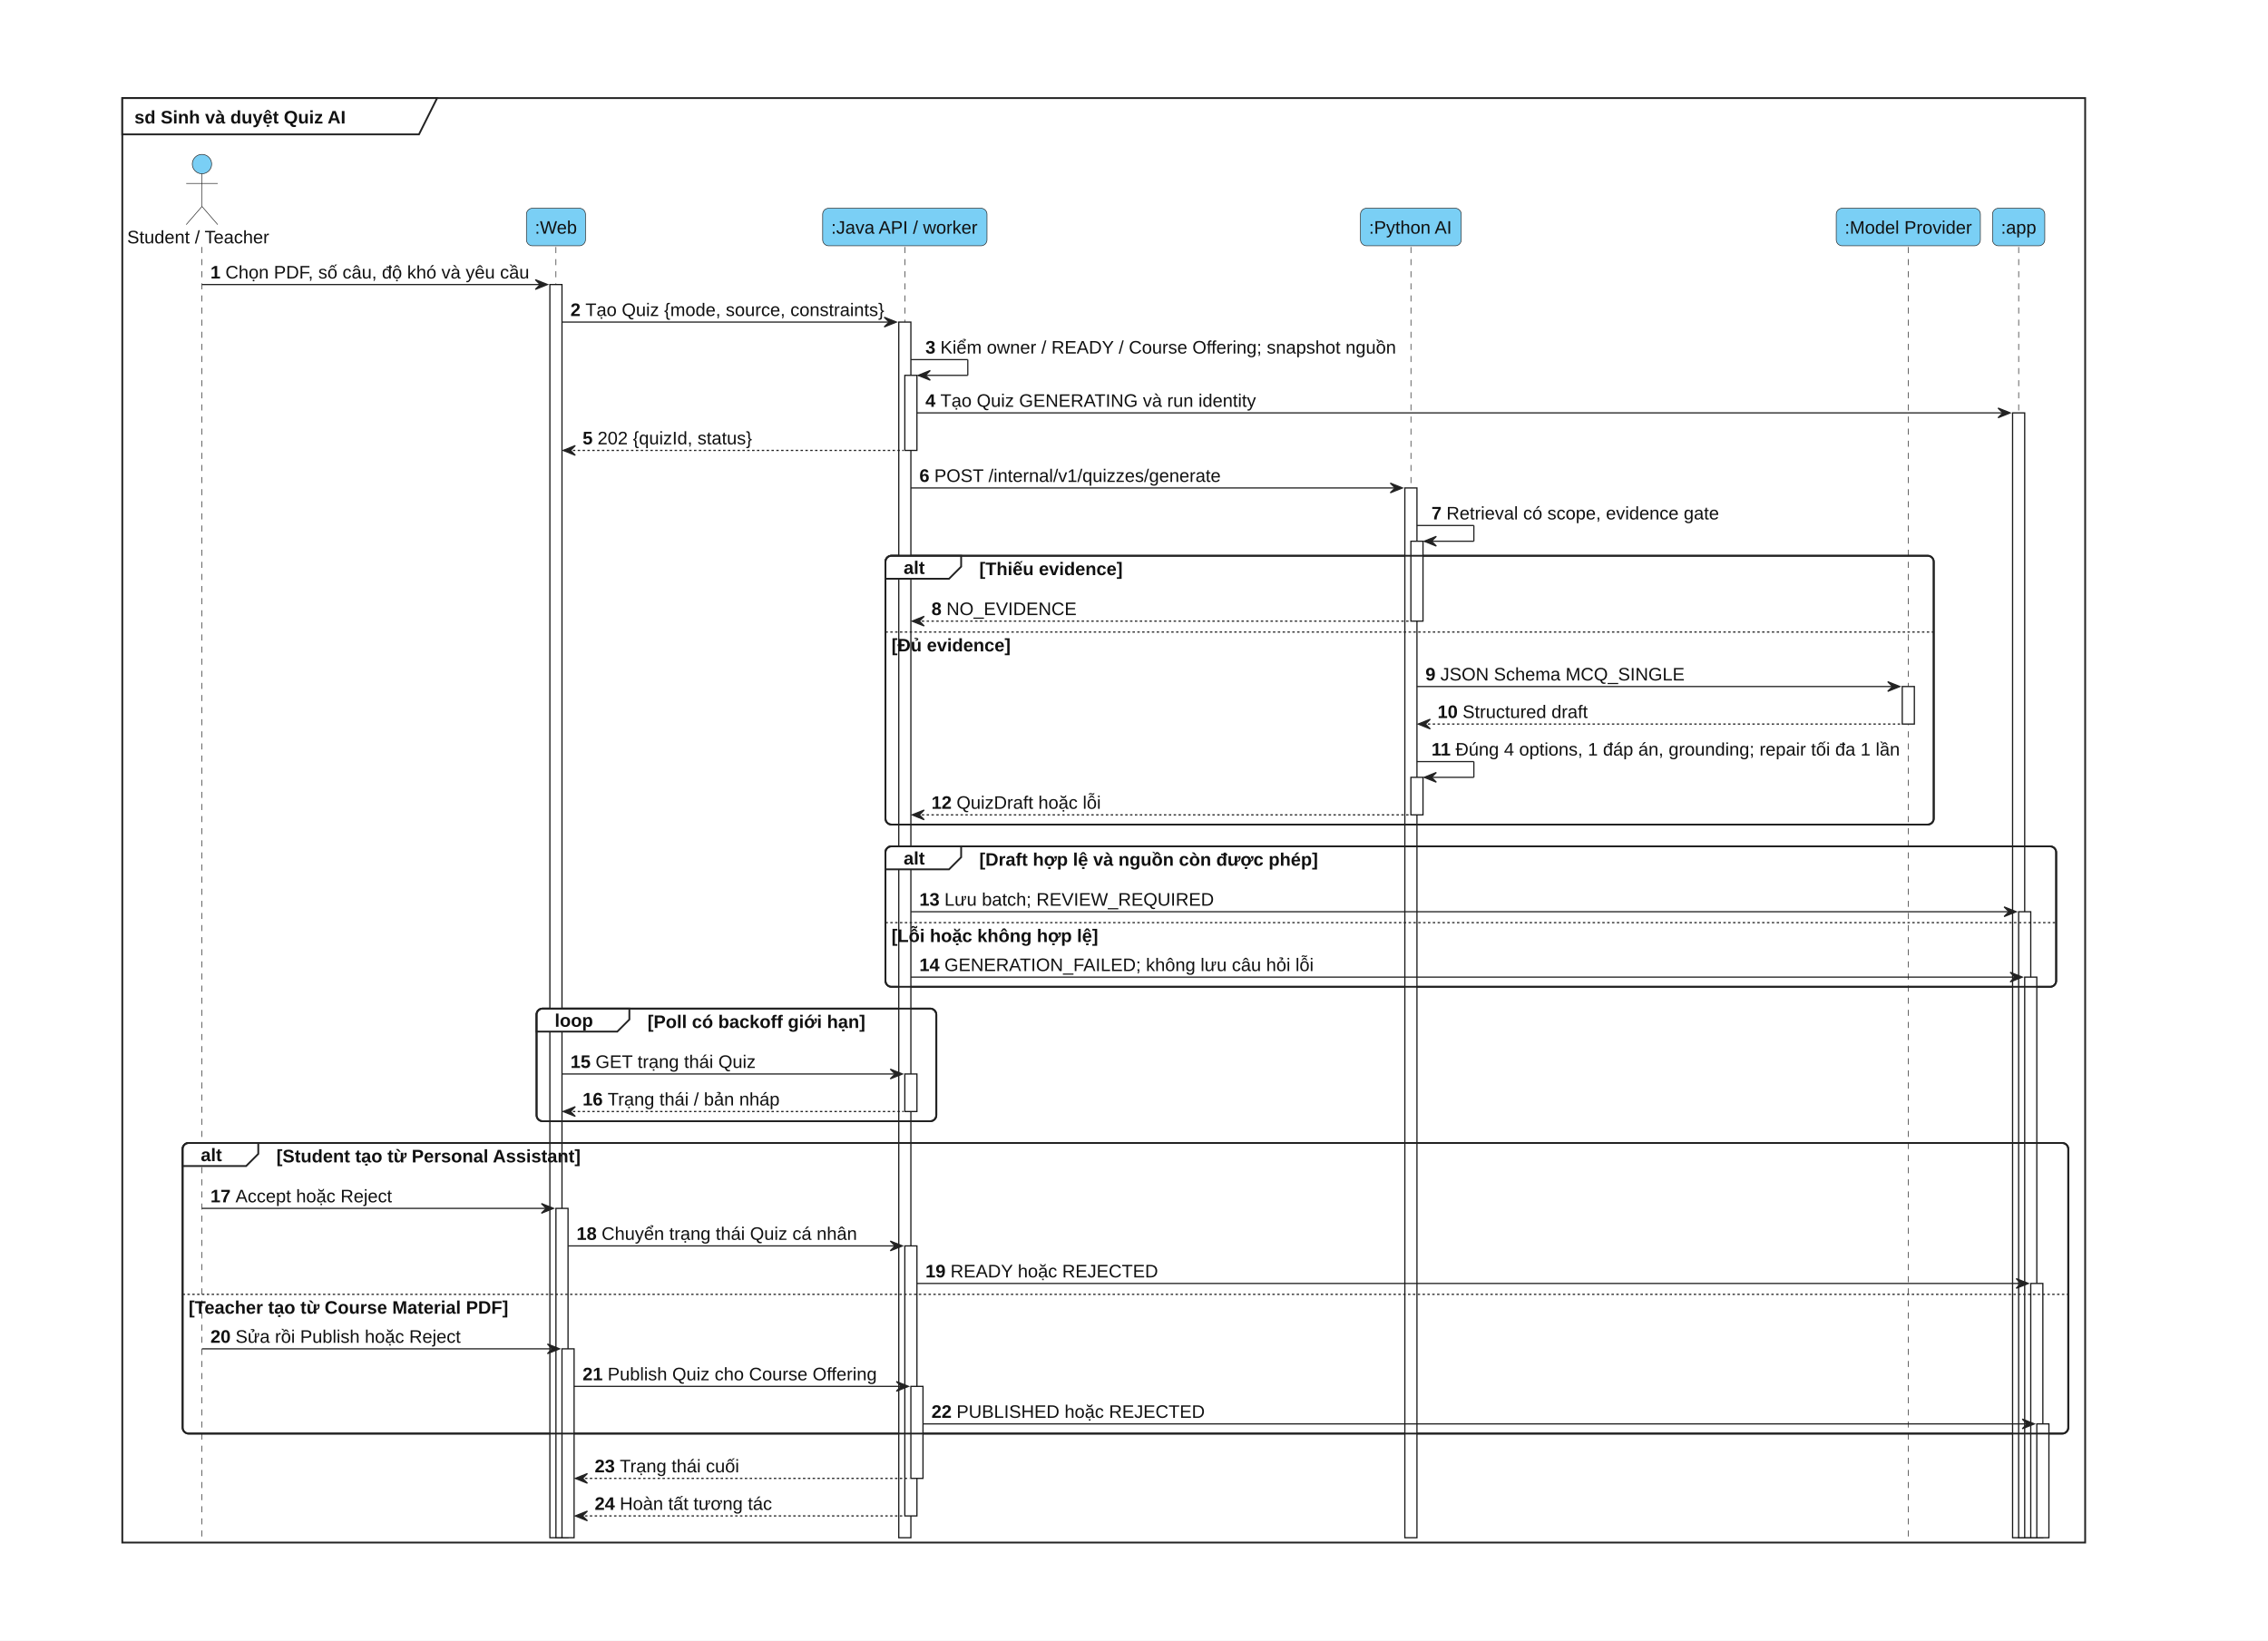
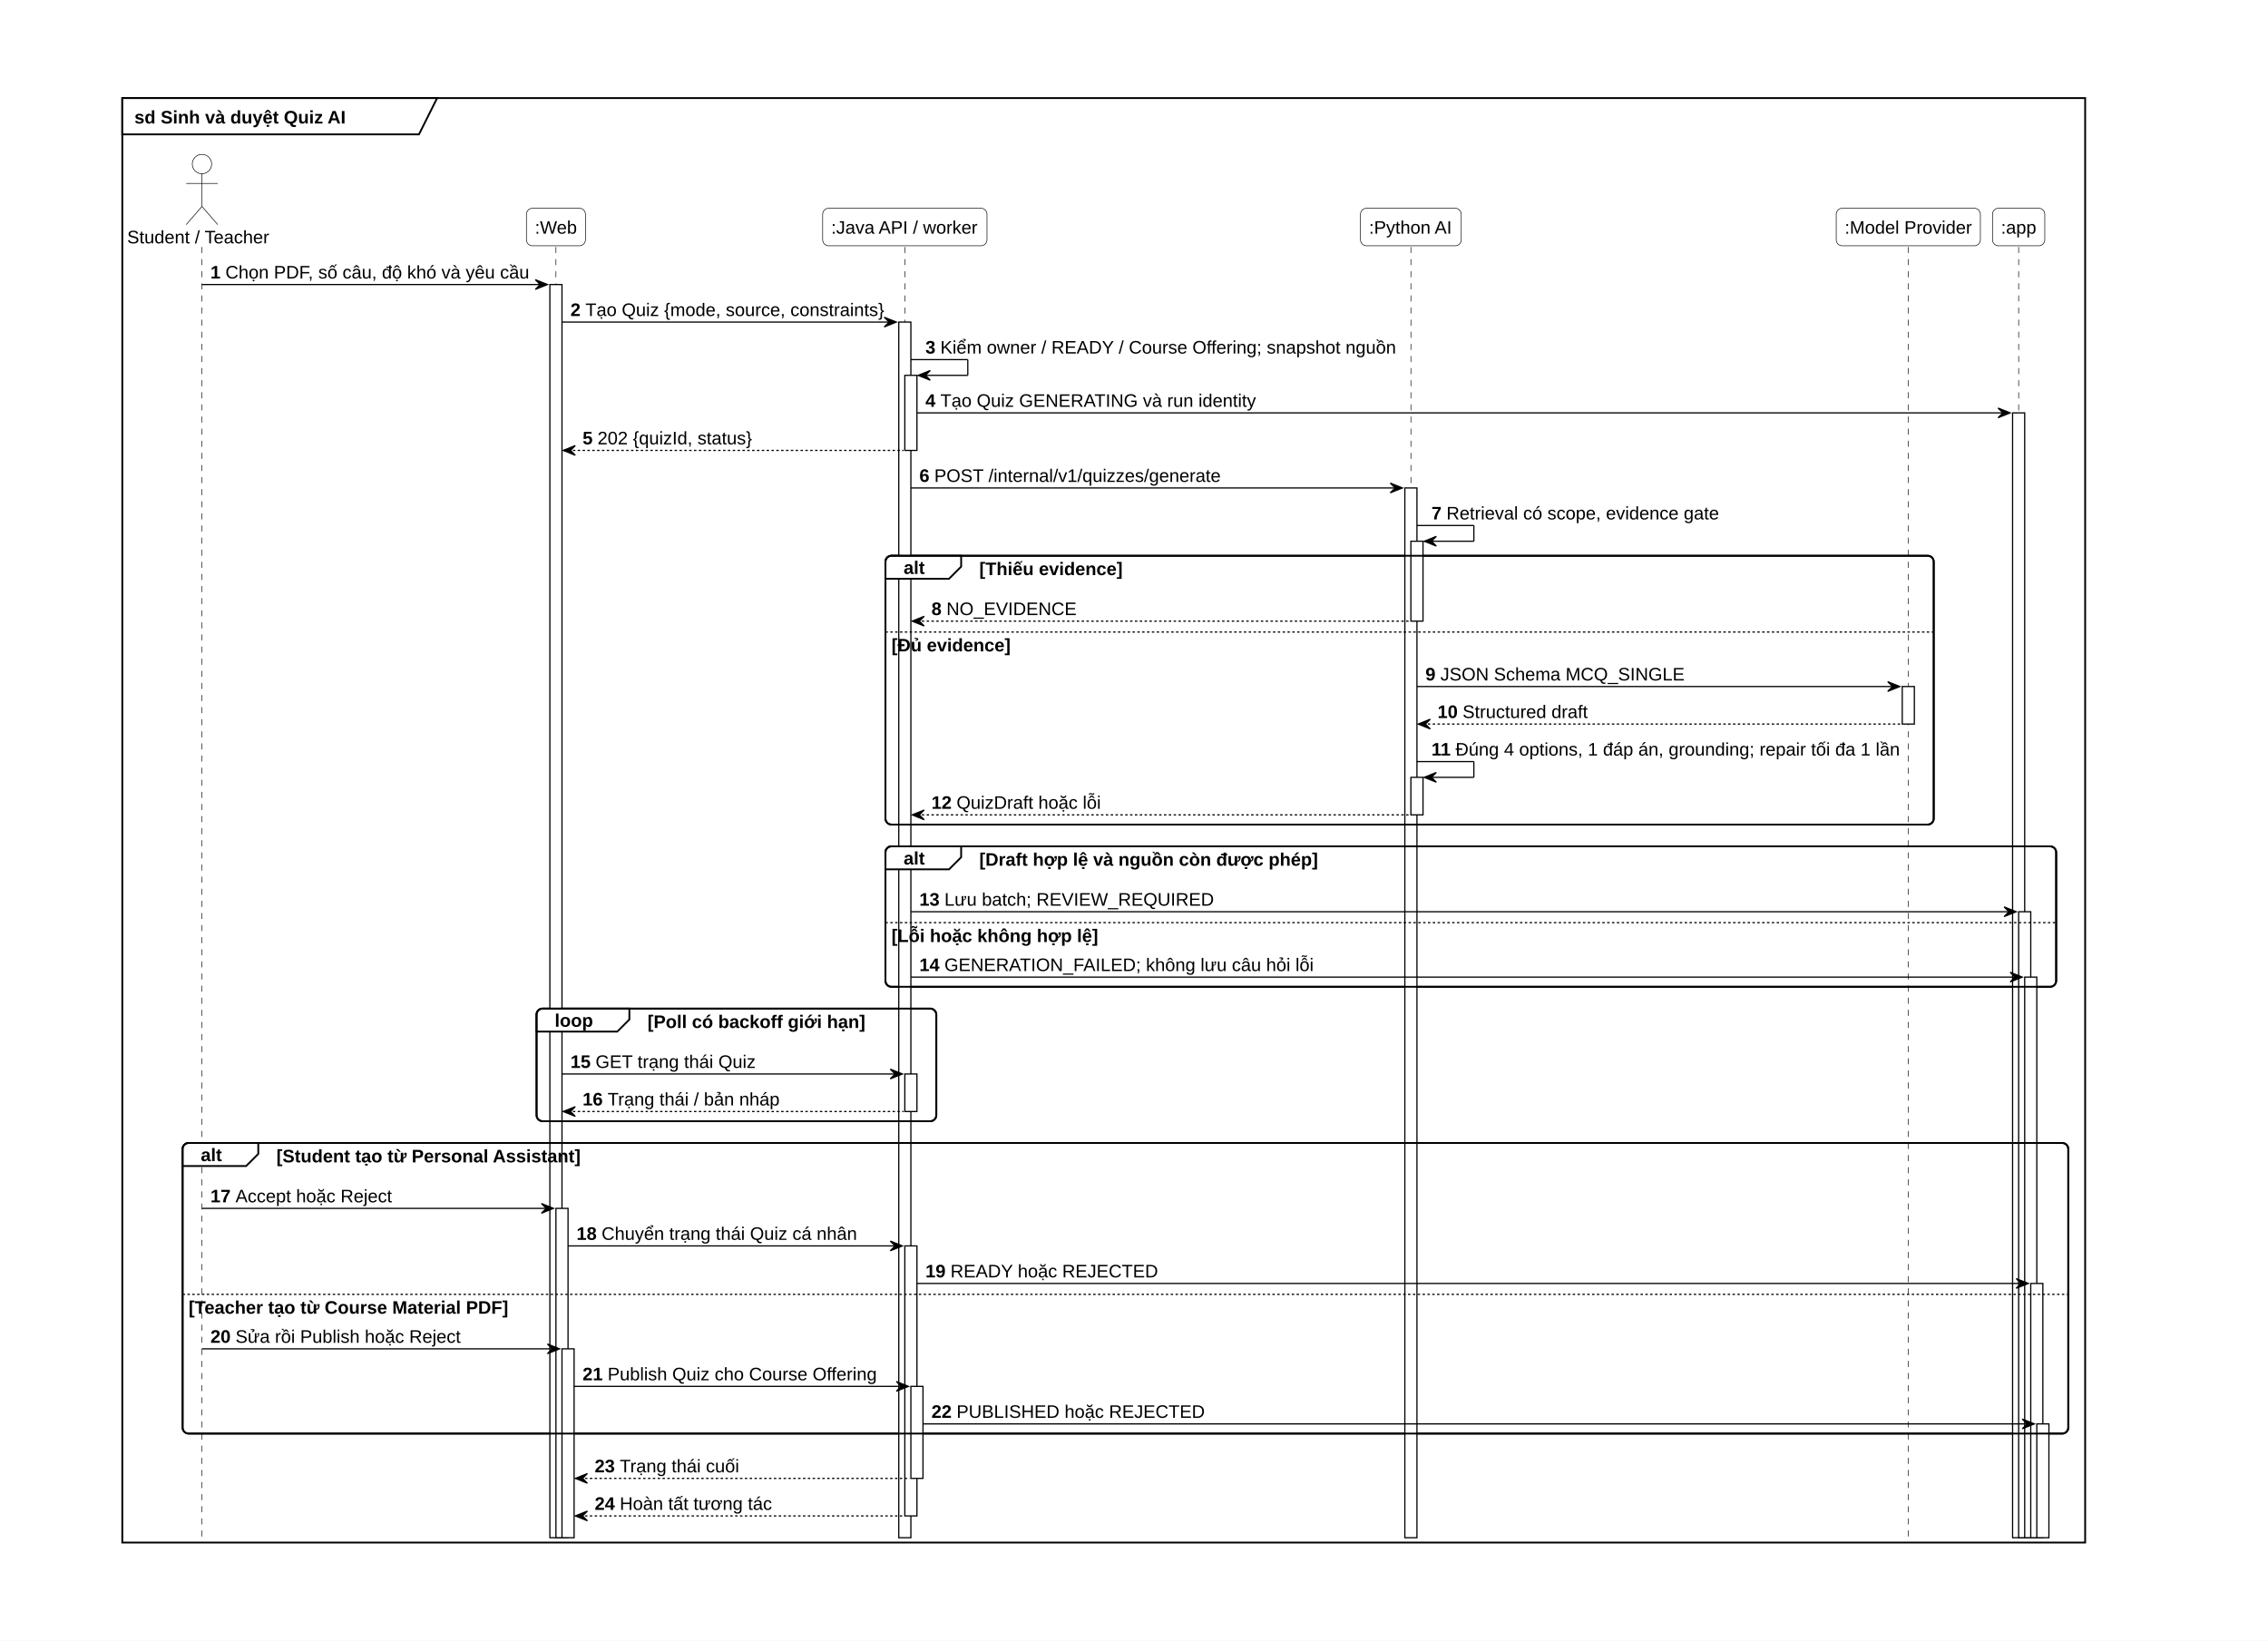
<svg xmlns="http://www.w3.org/2000/svg" version="1.1" viewBox="-100 -80 1873 1355" width="1873" height="1355">
  <rect x="-100" y="-80" width="1873" height="1355" fill="#FFFFFF" />
  <defs />
  <g transform="translate(0 42)">
    <g>
      <rect x="631.24" y="337" width="865.71" height="222" rx="5" ry="5" fill="#FFFFFF" stroke="#FFFFFF" stroke-width="1" />
-       <rect x="631.24" y="337" width="865.71" height="222" rx="5" ry="5" fill="#00000000" stroke="#222222" stroke-width="1.50" />
+       <rect x="631.24" y="337" width="865.71" height="222" rx="5" ry="5" fill="#00000000" stroke="#000000" stroke-width="1.50" />
      <rect x="631.24" y="577" width="966.83" height="116" rx="5" ry="5" fill="#FFFFFF" stroke="#FFFFFF" stroke-width="1" />
-       <rect x="631.24" y="577" width="966.83" height="116" rx="5" ry="5" fill="#00000000" stroke="#222222" stroke-width="1.50" />
+       <rect x="631.24" y="577" width="966.83" height="116" rx="5" ry="5" fill="#00000000" stroke="#000000" stroke-width="1.50" />
      <rect x="343.11" y="711" width="330.13" height="93" rx="5" ry="5" fill="#FFFFFF" stroke="#FFFFFF" stroke-width="1" />
-       <rect x="343.11" y="711" width="330.13" height="93" rx="5" ry="5" fill="#00000000" stroke="#222222" stroke-width="1.50" />
+       <rect x="343.11" y="711" width="330.13" height="93" rx="5" ry="5" fill="#00000000" stroke="#000000" stroke-width="1.50" />
      <rect x="50.79" y="822" width="1557.28" height="240" rx="5" ry="5" fill="#FFFFFF" stroke="#FFFFFF" stroke-width="1" />
-       <rect x="50.79" y="822" width="1557.28" height="240" rx="5" ry="5" fill="#00000000" stroke="#222222" stroke-width="1.50" />
+       <rect x="50.79" y="822" width="1557.28" height="240" rx="5" ry="5" fill="#00000000" stroke="#000000" stroke-width="1.50" />
      <g>
        <rect x="63.29" y="82" width="8" height="1066" fill="#00000000" stroke="#00000000" stroke-width="0" />
-         <line x1="66.79" y1="82" x2="66.79" y2="1148" stroke="#181818" stroke-width="0.50" stroke-dasharray="5,5" />
+         <line x1="66.79" y1="82" x2="66.79" y2="1148" stroke="#000000" stroke-width="0.50" stroke-dasharray="5,5" />
      </g>
      <g>
        <rect x="355.61" y="82" width="8" height="1066" fill="#00000000" stroke="#00000000" stroke-width="0" />
-         <line x1="359.11" y1="82" x2="359.11" y2="1148" stroke="#181818" stroke-width="0.50" stroke-dasharray="5,5" />
-       </g>
-       <g>
-         <rect x="354.11" y="113" width="10" height="1035" fill="#FFFFFF" stroke="#181818" stroke-width="1" />
-       </g>
-       <g>
-         <rect x="359.11" y="876" width="10" height="272" fill="#FFFFFF" stroke="#181818" stroke-width="1" />
-       </g>
-       <g>
-         <rect x="364.11" y="992" width="10" height="156" fill="#FFFFFF" stroke="#181818" stroke-width="1" />
+         <line x1="359.11" y1="82" x2="359.11" y2="1148" stroke="#000000" stroke-width="0.50" stroke-dasharray="5,5" />
+       </g>
+       <g>
+         <rect x="354.11" y="113" width="10" height="1035" fill="#FFFFFF" stroke="#000000" stroke-width="1" />
+       </g>
+       <g>
+         <rect x="359.11" y="876" width="10" height="272" fill="#FFFFFF" stroke="#000000" stroke-width="1" />
+       </g>
+       <g>
+         <rect x="364.11" y="992" width="10" height="156" fill="#FFFFFF" stroke="#000000" stroke-width="1" />
      </g>
      <g>
        <rect x="643.74" y="82" width="8" height="1066" fill="#00000000" stroke="#00000000" stroke-width="0" />
-         <line x1="647.24" y1="82" x2="647.24" y2="1148" stroke="#181818" stroke-width="0.50" stroke-dasharray="5,5" />
-       </g>
-       <g>
-         <rect x="642.24" y="144" width="10" height="1004" fill="#FFFFFF" stroke="#181818" stroke-width="1" />
-       </g>
-       <g>
-         <rect x="647.24" y="188" width="10" height="62" fill="#FFFFFF" stroke="#181818" stroke-width="1" />
-       </g>
-       <g>
-         <rect x="647.24" y="765" width="10" height="31" fill="#FFFFFF" stroke="#181818" stroke-width="1" />
-       </g>
-       <g>
-         <rect x="647.24" y="907" width="10" height="223" fill="#FFFFFF" stroke="#181818" stroke-width="1" />
-       </g>
-       <g>
-         <rect x="652.24" y="1023" width="10" height="76" fill="#FFFFFF" stroke="#181818" stroke-width="1" />
+         <line x1="647.24" y1="82" x2="647.24" y2="1148" stroke="#000000" stroke-width="0.50" stroke-dasharray="5,5" />
+       </g>
+       <g>
+         <rect x="642.24" y="144" width="10" height="1004" fill="#FFFFFF" stroke="#000000" stroke-width="1" />
+       </g>
+       <g>
+         <rect x="647.24" y="188" width="10" height="62" fill="#FFFFFF" stroke="#000000" stroke-width="1" />
+       </g>
+       <g>
+         <rect x="647.24" y="765" width="10" height="31" fill="#FFFFFF" stroke="#000000" stroke-width="1" />
+       </g>
+       <g>
+         <rect x="647.24" y="907" width="10" height="223" fill="#FFFFFF" stroke="#000000" stroke-width="1" />
+       </g>
+       <g>
+         <rect x="652.24" y="1023" width="10" height="76" fill="#FFFFFF" stroke="#000000" stroke-width="1" />
      </g>
      <g>
        <rect x="1061.67" y="82" width="8" height="1066" fill="#00000000" stroke="#00000000" stroke-width="0" />
-         <line x1="1065.17" y1="82" x2="1065.17" y2="1148" stroke="#181818" stroke-width="0.50" stroke-dasharray="5,5" />
-       </g>
-       <g>
-         <rect x="1060.17" y="281" width="10" height="867" fill="#FFFFFF" stroke="#181818" stroke-width="1" />
-       </g>
-       <g>
-         <rect x="1065.17" y="325" width="10" height="66" fill="#FFFFFF" stroke="#181818" stroke-width="1" />
-       </g>
-       <g>
-         <rect x="1065.17" y="520" width="10" height="31" fill="#FFFFFF" stroke="#181818" stroke-width="1" />
+         <line x1="1065.17" y1="82" x2="1065.17" y2="1148" stroke="#000000" stroke-width="0.50" stroke-dasharray="5,5" />
+       </g>
+       <g>
+         <rect x="1060.17" y="281" width="10" height="867" fill="#FFFFFF" stroke="#000000" stroke-width="1" />
+       </g>
+       <g>
+         <rect x="1065.17" y="325" width="10" height="66" fill="#FFFFFF" stroke="#000000" stroke-width="1" />
+       </g>
+       <g>
+         <rect x="1065.17" y="520" width="10" height="31" fill="#FFFFFF" stroke="#000000" stroke-width="1" />
      </g>
      <g>
        <rect x="1472.45" y="82" width="8" height="1066" fill="#00000000" stroke="#00000000" stroke-width="0" />
-         <line x1="1475.95" y1="82" x2="1475.95" y2="1148" stroke="#181818" stroke-width="0.50" stroke-dasharray="5,5" />
-       </g>
-       <g>
-         <rect x="1470.95" y="445" width="10" height="31" fill="#FFFFFF" stroke="#181818" stroke-width="1" />
+         <line x1="1475.95" y1="82" x2="1475.95" y2="1148" stroke="#000000" stroke-width="0.50" stroke-dasharray="5,5" />
+       </g>
+       <g>
+         <rect x="1470.95" y="445" width="10" height="31" fill="#FFFFFF" stroke="#000000" stroke-width="1" />
      </g>
      <g>
        <rect x="1563.57" y="82" width="8" height="1066" fill="#00000000" stroke="#00000000" stroke-width="0" />
-         <line x1="1567.07" y1="82" x2="1567.07" y2="1148" stroke="#181818" stroke-width="0.50" stroke-dasharray="5,5" />
-       </g>
-       <g>
-         <rect x="1562.07" y="219" width="10" height="929" fill="#FFFFFF" stroke="#181818" stroke-width="1" />
-       </g>
-       <g>
-         <rect x="1567.07" y="631" width="10" height="517" fill="#FFFFFF" stroke="#181818" stroke-width="1" />
-       </g>
-       <g>
-         <rect x="1572.07" y="685" width="10" height="463" fill="#FFFFFF" stroke="#181818" stroke-width="1" />
-       </g>
-       <g>
-         <rect x="1577.07" y="938" width="10" height="210" fill="#FFFFFF" stroke="#181818" stroke-width="1" />
-       </g>
-       <g>
-         <rect x="1582.07" y="1054" width="10" height="94" fill="#FFFFFF" stroke="#181818" stroke-width="1" />
-       </g>
-       <text x="5" y="79" font-size="15" fill="#111111" xml:space="preserve" style="white-space: pre" font-family="Arial">Student / Teacher</text>
-       <circle cx="66.79" cy="13.50" r="8" fill="#7ACFF5" stroke="#222222" stroke-width="0.50" />
-       <path d="M66.79,21.50 L66.79,48.50 M53.79,29.50 L79.79,29.50 M66.79,48.50 L53.79,63.50 M66.79,48.50 L79.79,63.50" fill="#00000000" stroke="#222222" stroke-width="0.50" />
-       <rect x="334.74" y="50" width="48.74" height="31" rx="5" ry="5" fill="#7ACFF5" stroke="#222222" stroke-width="0.50" />
-       <text x="341.74" y="71" font-size="15" fill="#111111" xml:space="preserve" style="white-space: pre" font-family="Arial">:Web</text>
-       <rect x="579.39" y="50" width="135.71" height="31" rx="5" ry="5" fill="#7ACFF5" stroke="#222222" stroke-width="0.50" />
-       <text x="586.39" y="71" font-size="15" fill="#111111" xml:space="preserve" style="white-space: pre" font-family="Arial">:Java API / worker</text>
-       <rect x="1023.56" y="50" width="83.21" height="31" rx="5" ry="5" fill="#7ACFF5" stroke="#222222" stroke-width="0.50" />
-       <text x="1030.56" y="71" font-size="15" fill="#111111" xml:space="preserve" style="white-space: pre" font-family="Arial">:Python AI</text>
-       <rect x="1416.43" y="50" width="119.04" height="31" rx="5" ry="5" fill="#7ACFF5" stroke="#222222" stroke-width="0.50" />
-       <text x="1423.43" y="71" font-size="15" fill="#111111" xml:space="preserve" style="white-space: pre" font-family="Arial">:Model Provider</text>
-       <rect x="1545.47" y="50" width="43.19" height="31" rx="5" ry="5" fill="#7ACFF5" stroke="#222222" stroke-width="0.50" />
-       <text x="1552.47" y="71" font-size="15" fill="#111111" xml:space="preserve" style="white-space: pre" font-family="Arial">:app</text>
-       <polygon points="342.11,109 352.11,113 342.11,117 346.11,113" fill="#222222" stroke="#222222" stroke-width="1" />
-       <line x1="66.79" y1="113" x2="348.11" y2="113" stroke="#222222" stroke-width="1" />
-       <text x="73.79" y="108" font-size="15" fill="#111111" xml:space="preserve" style="white-space: pre" font-weight="bold" font-family="Arial">1</text>
-       <text x="86.13" y="108" font-size="15" fill="#111111" xml:space="preserve" style="white-space: pre" font-family="Arial">Chọn PDF, số câu, độ khó và yêu cầu</text>
-       <polygon points="630.24,140 640.24,144 630.24,148 634.24,144" fill="#222222" stroke="#222222" stroke-width="1" />
-       <line x1="364.11" y1="144" x2="636.24" y2="144" stroke="#222222" stroke-width="1" />
-       <text x="371.11" y="139" font-size="15" fill="#111111" xml:space="preserve" style="white-space: pre" font-weight="bold" font-family="Arial">2</text>
-       <text x="383.45" y="139" font-size="15" fill="#111111" xml:space="preserve" style="white-space: pre" font-family="Arial">Tạo Quiz {mode, source, constraints}</text>
-       <line x1="652.24" y1="175" x2="699.24" y2="175" stroke="#222222" stroke-width="1" />
-       <line x1="699.24" y1="175" x2="699.24" y2="188" stroke="#222222" stroke-width="1" />
-       <line x1="658.24" y1="188" x2="699.24" y2="188" stroke="#222222" stroke-width="1" />
-       <polygon points="668.24,184 658.24,188 668.24,192 664.24,188" fill="#222222" stroke="#222222" stroke-width="1" />
-       <text x="664.24" y="170" font-size="15" fill="#111111" xml:space="preserve" style="white-space: pre" font-weight="bold" font-family="Arial">3</text>
-       <text x="676.58" y="170" font-size="15" fill="#111111" xml:space="preserve" style="white-space: pre" font-family="Arial">Kiểm owner / READY / Course Offering; snapshot nguồn</text>
-       <polygon points="1550.07,215 1560.07,219 1550.07,223 1554.07,219" fill="#222222" stroke="#222222" stroke-width="1" />
-       <line x1="657.24" y1="219" x2="1556.07" y2="219" stroke="#222222" stroke-width="1" />
-       <text x="664.24" y="214" font-size="15" fill="#111111" xml:space="preserve" style="white-space: pre" font-weight="bold" font-family="Arial">4</text>
-       <text x="676.58" y="214" font-size="15" fill="#111111" xml:space="preserve" style="white-space: pre" font-family="Arial">Tạo Quiz GENERATING và run identity</text>
-       <polygon points="375.11,246 365.11,250 375.11,254 371.11,250" fill="#222222" stroke="#222222" stroke-width="1" />
-       <line x1="369.11" y1="250" x2="646.24" y2="250" stroke="#222222" stroke-width="1" stroke-dasharray="2,2" />
-       <text x="381.11" y="245" font-size="15" fill="#111111" xml:space="preserve" style="white-space: pre" font-weight="bold" font-family="Arial">5</text>
-       <text x="393.45" y="245" font-size="15" fill="#111111" xml:space="preserve" style="white-space: pre" font-family="Arial">202 {quizId, status}</text>
-       <polygon points="1048.17,277 1058.17,281 1048.17,285 1052.17,281" fill="#222222" stroke="#222222" stroke-width="1" />
-       <line x1="652.24" y1="281" x2="1054.17" y2="281" stroke="#222222" stroke-width="1" />
-       <text x="659.24" y="276" font-size="15" fill="#111111" xml:space="preserve" style="white-space: pre" font-weight="bold" font-family="Arial">6</text>
-       <text x="671.58" y="276" font-size="15" fill="#111111" xml:space="preserve" style="white-space: pre" font-family="Arial">POST /internal/v1/quizzes/generate</text>
-       <line x1="1070.17" y1="312" x2="1117.17" y2="312" stroke="#222222" stroke-width="1" />
-       <line x1="1117.17" y1="312" x2="1117.17" y2="325" stroke="#222222" stroke-width="1" />
-       <line x1="1076.17" y1="325" x2="1117.17" y2="325" stroke="#222222" stroke-width="1" />
-       <polygon points="1086.17,321 1076.17,325 1086.17,329 1082.17,325" fill="#222222" stroke="#222222" stroke-width="1" />
-       <text x="1082.17" y="307" font-size="15" fill="#111111" xml:space="preserve" style="white-space: pre" font-weight="bold" font-family="Arial">7</text>
-       <text x="1094.51" y="307" font-size="15" fill="#111111" xml:space="preserve" style="white-space: pre" font-family="Arial">Retrieval có scope, evidence gate</text>
-       <path d="M636.24,337 L693.75,337 L693.75,346 L683.75,356 L631.24,356 L631.24,342 A5,5 0 0 1 636.24,337" fill="#FFFFFF" stroke="#222222" stroke-width="1.50" />
-       <rect x="631.24" y="337" width="865.71" height="222" rx="5" ry="5" fill="#00000000" stroke="#222222" stroke-width="1.50" />
-       <text x="646.24" y="352" font-size="15" fill="#111111" xml:space="preserve" style="white-space: pre" font-weight="bold" font-family="Arial">alt</text>
-       <text x="708.75" y="353" font-size="15" fill="#111111" xml:space="preserve" style="white-space: pre" font-weight="bold" font-family="Arial">[Thiếu evidence]</text>
-       <polygon points="663.24,387 653.24,391 663.24,395 659.24,391" fill="#222222" stroke="#222222" stroke-width="1" />
-       <line x1="657.24" y1="391" x2="1064.17" y2="391" stroke="#222222" stroke-width="1" stroke-dasharray="2,2" />
-       <text x="669.24" y="386" font-size="15" fill="#111111" xml:space="preserve" style="white-space: pre" font-weight="bold" font-family="Arial">8</text>
-       <text x="681.58" y="386" font-size="15" fill="#111111" xml:space="preserve" style="white-space: pre" font-family="Arial">NO_EVIDENCE</text>
-       <line x1="631.24" y1="400" x2="1496.95" y2="400" stroke="#222222" stroke-width="1" stroke-dasharray="2,2" />
-       <text x="636.24" y="416" font-size="15" fill="#111111" xml:space="preserve" style="white-space: pre" font-weight="bold" font-family="Arial">[Đủ evidence]</text>
-       <polygon points="1458.95,441 1468.95,445 1458.95,449 1462.95,445" fill="#222222" stroke="#222222" stroke-width="1" />
-       <line x1="1070.17" y1="445" x2="1464.95" y2="445" stroke="#222222" stroke-width="1" />
-       <text x="1077.17" y="440" font-size="15" fill="#111111" xml:space="preserve" style="white-space: pre" font-weight="bold" font-family="Arial">9</text>
-       <text x="1089.51" y="440" font-size="15" fill="#111111" xml:space="preserve" style="white-space: pre" font-family="Arial">JSON Schema MCQ_SINGLE</text>
-       <polygon points="1081.17,472 1071.17,476 1081.17,480 1077.17,476" fill="#222222" stroke="#222222" stroke-width="1" />
-       <line x1="1075.17" y1="476" x2="1469.95" y2="476" stroke="#222222" stroke-width="1" stroke-dasharray="2,2" />
-       <text x="1087.17" y="471" font-size="15" fill="#111111" xml:space="preserve" style="white-space: pre" font-weight="bold" font-family="Arial">10</text>
-       <text x="1107.85" y="471" font-size="15" fill="#111111" xml:space="preserve" style="white-space: pre" font-family="Arial">Structured draft</text>
-       <line x1="1070.17" y1="507" x2="1117.17" y2="507" stroke="#222222" stroke-width="1" />
-       <line x1="1117.17" y1="507" x2="1117.17" y2="520" stroke="#222222" stroke-width="1" />
-       <line x1="1076.17" y1="520" x2="1117.17" y2="520" stroke="#222222" stroke-width="1" />
-       <polygon points="1086.17,516 1076.17,520 1086.17,524 1082.17,520" fill="#222222" stroke="#222222" stroke-width="1" />
-       <text x="1082.17" y="502" font-size="15" fill="#111111" xml:space="preserve" style="white-space: pre" font-weight="bold" font-family="Arial">11</text>
-       <text x="1102.02" y="502" font-size="15" fill="#111111" xml:space="preserve" style="white-space: pre" font-family="Arial">Đúng 4 options, 1 đáp án, grounding; repair tối đa 1 lần</text>
-       <polygon points="663.24,547 653.24,551 663.24,555 659.24,551" fill="#222222" stroke="#222222" stroke-width="1" />
-       <line x1="657.24" y1="551" x2="1064.17" y2="551" stroke="#222222" stroke-width="1" stroke-dasharray="2,2" />
-       <text x="669.24" y="546" font-size="15" fill="#111111" xml:space="preserve" style="white-space: pre" font-weight="bold" font-family="Arial">12</text>
-       <text x="689.93" y="546" font-size="15" fill="#111111" xml:space="preserve" style="white-space: pre" font-family="Arial">QuizDraft hoặc lỗi</text>
-       <path d="M636.24,577 L693.75,577 L693.75,586 L683.75,596 L631.24,596 L631.24,582 A5,5 0 0 1 636.24,577" fill="#FFFFFF" stroke="#222222" stroke-width="1.50" />
-       <rect x="631.24" y="577" width="966.83" height="116" rx="5" ry="5" fill="#00000000" stroke="#222222" stroke-width="1.50" />
-       <text x="646.24" y="592" font-size="15" fill="#111111" xml:space="preserve" style="white-space: pre" font-weight="bold" font-family="Arial">alt</text>
-       <text x="708.75" y="593" font-size="15" fill="#111111" xml:space="preserve" style="white-space: pre" font-weight="bold" font-family="Arial">[Draft hợp lệ và nguồn còn được phép]</text>
-       <polygon points="1555.07,627 1565.07,631 1555.07,635 1559.07,631" fill="#222222" stroke="#222222" stroke-width="1" />
-       <line x1="652.24" y1="631" x2="1561.07" y2="631" stroke="#222222" stroke-width="1" />
-       <text x="659.24" y="626" font-size="15" fill="#111111" xml:space="preserve" style="white-space: pre" font-weight="bold" font-family="Arial">13</text>
-       <text x="679.93" y="626" font-size="15" fill="#111111" xml:space="preserve" style="white-space: pre" font-family="Arial">Lưu batch; REVIEW_REQUIRED</text>
-       <line x1="631.24" y1="640" x2="1598.07" y2="640" stroke="#222222" stroke-width="1" stroke-dasharray="2,2" />
-       <text x="636.24" y="656" font-size="15" fill="#111111" xml:space="preserve" style="white-space: pre" font-weight="bold" font-family="Arial">[Lỗi hoặc không hợp lệ]</text>
-       <polygon points="1560.07,681 1570.07,685 1560.07,689 1564.07,685" fill="#222222" stroke="#222222" stroke-width="1" />
-       <line x1="652.24" y1="685" x2="1566.07" y2="685" stroke="#222222" stroke-width="1" />
-       <text x="659.24" y="680" font-size="15" fill="#111111" xml:space="preserve" style="white-space: pre" font-weight="bold" font-family="Arial">14</text>
-       <text x="679.93" y="680" font-size="15" fill="#111111" xml:space="preserve" style="white-space: pre" font-family="Arial">GENERATION_FAILED; không lưu câu hỏi lỗi</text>
-       <path d="M348.11,711 L419.76,711 L419.76,720 L409.76,730 L343.11,730 L343.11,716 A5,5 0 0 1 348.11,711" fill="#FFFFFF" stroke="#222222" stroke-width="1.50" />
-       <rect x="343.11" y="711" width="330.13" height="93" rx="5" ry="5" fill="#00000000" stroke="#222222" stroke-width="1.50" />
-       <text x="358.11" y="726" font-size="15" fill="#111111" xml:space="preserve" style="white-space: pre" font-weight="bold" font-family="Arial">loop</text>
-       <text x="434.76" y="727" font-size="15" fill="#111111" xml:space="preserve" style="white-space: pre" font-weight="bold" font-family="Arial">[Poll có backoff giới hạn]</text>
-       <polygon points="635.24,761 645.24,765 635.24,769 639.24,765" fill="#222222" stroke="#222222" stroke-width="1" />
-       <line x1="364.11" y1="765" x2="641.24" y2="765" stroke="#222222" stroke-width="1" />
-       <text x="371.11" y="760" font-size="15" fill="#111111" xml:space="preserve" style="white-space: pre" font-weight="bold" font-family="Arial">15</text>
-       <text x="391.79" y="760" font-size="15" fill="#111111" xml:space="preserve" style="white-space: pre" font-family="Arial">GET trạng thái Quiz</text>
-       <polygon points="375.11,792 365.11,796 375.11,800 371.11,796" fill="#222222" stroke="#222222" stroke-width="1" />
-       <line x1="369.11" y1="796" x2="646.24" y2="796" stroke="#222222" stroke-width="1" stroke-dasharray="2,2" />
-       <text x="381.11" y="791" font-size="15" fill="#111111" xml:space="preserve" style="white-space: pre" font-weight="bold" font-family="Arial">16</text>
-       <text x="401.79" y="791" font-size="15" fill="#111111" xml:space="preserve" style="white-space: pre" font-family="Arial">Trạng thái / bản nháp</text>
-       <path d="M55.79,822 L113.29,822 L113.29,831 L103.29,841 L50.79,841 L50.79,827 A5,5 0 0 1 55.79,822" fill="#FFFFFF" stroke="#222222" stroke-width="1.50" />
-       <rect x="50.79" y="822" width="1557.28" height="240" rx="5" ry="5" fill="#00000000" stroke="#222222" stroke-width="1.50" />
-       <text x="65.79" y="837" font-size="15" fill="#111111" xml:space="preserve" style="white-space: pre" font-weight="bold" font-family="Arial">alt</text>
-       <text x="128.29" y="838" font-size="15" fill="#111111" xml:space="preserve" style="white-space: pre" font-weight="bold" font-family="Arial">[Student tạo từ Personal Assistant]</text>
-       <polygon points="347.11,872 357.11,876 347.11,880 351.11,876" fill="#222222" stroke="#222222" stroke-width="1" />
-       <line x1="66.79" y1="876" x2="353.11" y2="876" stroke="#222222" stroke-width="1" />
-       <text x="73.79" y="871" font-size="15" fill="#111111" xml:space="preserve" style="white-space: pre" font-weight="bold" font-family="Arial">17</text>
-       <text x="94.47" y="871" font-size="15" fill="#111111" xml:space="preserve" style="white-space: pre" font-family="Arial">Accept hoặc Reject</text>
-       <polygon points="635.24,903 645.24,907 635.24,911 639.24,907" fill="#222222" stroke="#222222" stroke-width="1" />
-       <line x1="369.11" y1="907" x2="641.24" y2="907" stroke="#222222" stroke-width="1" />
-       <text x="376.11" y="902" font-size="15" fill="#111111" xml:space="preserve" style="white-space: pre" font-weight="bold" font-family="Arial">18</text>
-       <text x="396.79" y="902" font-size="15" fill="#111111" xml:space="preserve" style="white-space: pre" font-family="Arial">Chuyển trạng thái Quiz cá nhân</text>
-       <polygon points="1565.07,934 1575.07,938 1565.07,942 1569.07,938" fill="#222222" stroke="#222222" stroke-width="1" />
-       <line x1="657.24" y1="938" x2="1571.07" y2="938" stroke="#222222" stroke-width="1" />
-       <text x="664.24" y="933" font-size="15" fill="#111111" xml:space="preserve" style="white-space: pre" font-weight="bold" font-family="Arial">19</text>
-       <text x="684.93" y="933" font-size="15" fill="#111111" xml:space="preserve" style="white-space: pre" font-family="Arial">READY hoặc REJECTED</text>
-       <line x1="50.79" y1="947" x2="1608.07" y2="947" stroke="#222222" stroke-width="1" stroke-dasharray="2,2" />
-       <text x="55.79" y="963" font-size="15" fill="#111111" xml:space="preserve" style="white-space: pre" font-weight="bold" font-family="Arial">[Teacher tạo từ Course Material PDF]</text>
-       <polygon points="352.11,988 362.11,992 352.11,996 356.11,992" fill="#222222" stroke="#222222" stroke-width="1" />
-       <line x1="66.79" y1="992" x2="358.11" y2="992" stroke="#222222" stroke-width="1" />
-       <text x="73.79" y="987" font-size="15" fill="#111111" xml:space="preserve" style="white-space: pre" font-weight="bold" font-family="Arial">20</text>
-       <text x="94.47" y="987" font-size="15" fill="#111111" xml:space="preserve" style="white-space: pre" font-family="Arial">Sửa rồi Publish hoặc Reject</text>
-       <polygon points="640.24,1019 650.24,1023 640.24,1027 644.24,1023" fill="#222222" stroke="#222222" stroke-width="1" />
-       <line x1="374.11" y1="1023" x2="646.24" y2="1023" stroke="#222222" stroke-width="1" />
-       <text x="381.11" y="1018" font-size="15" fill="#111111" xml:space="preserve" style="white-space: pre" font-weight="bold" font-family="Arial">21</text>
-       <text x="401.79" y="1018" font-size="15" fill="#111111" xml:space="preserve" style="white-space: pre" font-family="Arial">Publish Quiz cho Course Offering</text>
-       <polygon points="1570.07,1050 1580.07,1054 1570.07,1058 1574.07,1054" fill="#222222" stroke="#222222" stroke-width="1" />
-       <line x1="662.24" y1="1054" x2="1576.07" y2="1054" stroke="#222222" stroke-width="1" />
-       <text x="669.24" y="1049" font-size="15" fill="#111111" xml:space="preserve" style="white-space: pre" font-weight="bold" font-family="Arial">22</text>
-       <text x="689.93" y="1049" font-size="15" fill="#111111" xml:space="preserve" style="white-space: pre" font-family="Arial">PUBLISHED hoặc REJECTED</text>
-       <polygon points="385.11,1095 375.11,1099 385.11,1103 381.11,1099" fill="#222222" stroke="#222222" stroke-width="1" />
-       <line x1="379.11" y1="1099" x2="651.24" y2="1099" stroke="#222222" stroke-width="1" stroke-dasharray="2,2" />
-       <text x="391.11" y="1094" font-size="15" fill="#111111" xml:space="preserve" style="white-space: pre" font-weight="bold" font-family="Arial">23</text>
-       <text x="411.79" y="1094" font-size="15" fill="#111111" xml:space="preserve" style="white-space: pre" font-family="Arial">Trạng thái cuối</text>
-       <polygon points="385.11,1126 375.11,1130 385.11,1134 381.11,1130" fill="#222222" stroke="#222222" stroke-width="1" />
-       <line x1="379.11" y1="1130" x2="646.24" y2="1130" stroke="#222222" stroke-width="1" stroke-dasharray="2,2" />
-       <text x="391.11" y="1125" font-size="15" fill="#111111" xml:space="preserve" style="white-space: pre" font-weight="bold" font-family="Arial">24</text>
-       <text x="411.79" y="1125" font-size="15" fill="#111111" xml:space="preserve" style="white-space: pre" font-family="Arial">Hoàn tất tương tác</text>
+         <line x1="1567.07" y1="82" x2="1567.07" y2="1148" stroke="#000000" stroke-width="0.50" stroke-dasharray="5,5" />
+       </g>
+       <g>
+         <rect x="1562.07" y="219" width="10" height="929" fill="#FFFFFF" stroke="#000000" stroke-width="1" />
+       </g>
+       <g>
+         <rect x="1567.07" y="631" width="10" height="517" fill="#FFFFFF" stroke="#000000" stroke-width="1" />
+       </g>
+       <g>
+         <rect x="1572.07" y="685" width="10" height="463" fill="#FFFFFF" stroke="#000000" stroke-width="1" />
+       </g>
+       <g>
+         <rect x="1577.07" y="938" width="10" height="210" fill="#FFFFFF" stroke="#000000" stroke-width="1" />
+       </g>
+       <g>
+         <rect x="1582.07" y="1054" width="10" height="94" fill="#FFFFFF" stroke="#000000" stroke-width="1" />
+       </g>
+       <text x="5" y="79" font-size="15" fill="#000000" xml:space="preserve" style="white-space: pre" font-family="Arial">Student / Teacher</text>
+       <circle cx="66.79" cy="13.50" r="8" fill="#FFFFFF" stroke="#000000" stroke-width="0.50" />
+       <path d="M66.79,21.50 L66.79,48.50 M53.79,29.50 L79.79,29.50 M66.79,48.50 L53.79,63.50 M66.79,48.50 L79.79,63.50" fill="#00000000" stroke="#000000" stroke-width="0.50" />
+       <rect x="334.74" y="50" width="48.74" height="31" rx="5" ry="5" fill="#FFFFFF" stroke="#000000" stroke-width="0.50" />
+       <text x="341.74" y="71" font-size="15" fill="#000000" xml:space="preserve" style="white-space: pre" font-family="Arial">:Web</text>
+       <rect x="579.39" y="50" width="135.71" height="31" rx="5" ry="5" fill="#FFFFFF" stroke="#000000" stroke-width="0.50" />
+       <text x="586.39" y="71" font-size="15" fill="#000000" xml:space="preserve" style="white-space: pre" font-family="Arial">:Java API / worker</text>
+       <rect x="1023.56" y="50" width="83.21" height="31" rx="5" ry="5" fill="#FFFFFF" stroke="#000000" stroke-width="0.50" />
+       <text x="1030.56" y="71" font-size="15" fill="#000000" xml:space="preserve" style="white-space: pre" font-family="Arial">:Python AI</text>
+       <rect x="1416.43" y="50" width="119.04" height="31" rx="5" ry="5" fill="#FFFFFF" stroke="#000000" stroke-width="0.50" />
+       <text x="1423.43" y="71" font-size="15" fill="#000000" xml:space="preserve" style="white-space: pre" font-family="Arial">:Model Provider</text>
+       <rect x="1545.47" y="50" width="43.19" height="31" rx="5" ry="5" fill="#FFFFFF" stroke="#000000" stroke-width="0.50" />
+       <text x="1552.47" y="71" font-size="15" fill="#000000" xml:space="preserve" style="white-space: pre" font-family="Arial">:app</text>
+       <polygon points="342.11,109 352.11,113 342.11,117 346.11,113" fill="#000000" stroke="#000000" stroke-width="1" />
+       <line x1="66.79" y1="113" x2="348.11" y2="113" stroke="#000000" stroke-width="1" />
+       <text x="73.79" y="108" font-size="15" fill="#000000" xml:space="preserve" style="white-space: pre" font-weight="bold" font-family="Arial">1</text>
+       <text x="86.13" y="108" font-size="15" fill="#000000" xml:space="preserve" style="white-space: pre" font-family="Arial">Chọn PDF, số câu, độ khó và yêu cầu</text>
+       <polygon points="630.24,140 640.24,144 630.24,148 634.24,144" fill="#000000" stroke="#000000" stroke-width="1" />
+       <line x1="364.11" y1="144" x2="636.24" y2="144" stroke="#000000" stroke-width="1" />
+       <text x="371.11" y="139" font-size="15" fill="#000000" xml:space="preserve" style="white-space: pre" font-weight="bold" font-family="Arial">2</text>
+       <text x="383.45" y="139" font-size="15" fill="#000000" xml:space="preserve" style="white-space: pre" font-family="Arial">Tạo Quiz {mode, source, constraints}</text>
+       <line x1="652.24" y1="175" x2="699.24" y2="175" stroke="#000000" stroke-width="1" />
+       <line x1="699.24" y1="175" x2="699.24" y2="188" stroke="#000000" stroke-width="1" />
+       <line x1="658.24" y1="188" x2="699.24" y2="188" stroke="#000000" stroke-width="1" />
+       <polygon points="668.24,184 658.24,188 668.24,192 664.24,188" fill="#000000" stroke="#000000" stroke-width="1" />
+       <text x="664.24" y="170" font-size="15" fill="#000000" xml:space="preserve" style="white-space: pre" font-weight="bold" font-family="Arial">3</text>
+       <text x="676.58" y="170" font-size="15" fill="#000000" xml:space="preserve" style="white-space: pre" font-family="Arial">Kiểm owner / READY / Course Offering; snapshot nguồn</text>
+       <polygon points="1550.07,215 1560.07,219 1550.07,223 1554.07,219" fill="#000000" stroke="#000000" stroke-width="1" />
+       <line x1="657.24" y1="219" x2="1556.07" y2="219" stroke="#000000" stroke-width="1" />
+       <text x="664.24" y="214" font-size="15" fill="#000000" xml:space="preserve" style="white-space: pre" font-weight="bold" font-family="Arial">4</text>
+       <text x="676.58" y="214" font-size="15" fill="#000000" xml:space="preserve" style="white-space: pre" font-family="Arial">Tạo Quiz GENERATING và run identity</text>
+       <polygon points="375.11,246 365.11,250 375.11,254 371.11,250" fill="#000000" stroke="#000000" stroke-width="1" />
+       <line x1="369.11" y1="250" x2="646.24" y2="250" stroke="#000000" stroke-width="1" stroke-dasharray="2,2" />
+       <text x="381.11" y="245" font-size="15" fill="#000000" xml:space="preserve" style="white-space: pre" font-weight="bold" font-family="Arial">5</text>
+       <text x="393.45" y="245" font-size="15" fill="#000000" xml:space="preserve" style="white-space: pre" font-family="Arial">202 {quizId, status}</text>
+       <polygon points="1048.17,277 1058.17,281 1048.17,285 1052.17,281" fill="#000000" stroke="#000000" stroke-width="1" />
+       <line x1="652.24" y1="281" x2="1054.17" y2="281" stroke="#000000" stroke-width="1" />
+       <text x="659.24" y="276" font-size="15" fill="#000000" xml:space="preserve" style="white-space: pre" font-weight="bold" font-family="Arial">6</text>
+       <text x="671.58" y="276" font-size="15" fill="#000000" xml:space="preserve" style="white-space: pre" font-family="Arial">POST /internal/v1/quizzes/generate</text>
+       <line x1="1070.17" y1="312" x2="1117.17" y2="312" stroke="#000000" stroke-width="1" />
+       <line x1="1117.17" y1="312" x2="1117.17" y2="325" stroke="#000000" stroke-width="1" />
+       <line x1="1076.17" y1="325" x2="1117.17" y2="325" stroke="#000000" stroke-width="1" />
+       <polygon points="1086.17,321 1076.17,325 1086.17,329 1082.17,325" fill="#000000" stroke="#000000" stroke-width="1" />
+       <text x="1082.17" y="307" font-size="15" fill="#000000" xml:space="preserve" style="white-space: pre" font-weight="bold" font-family="Arial">7</text>
+       <text x="1094.51" y="307" font-size="15" fill="#000000" xml:space="preserve" style="white-space: pre" font-family="Arial">Retrieval có scope, evidence gate</text>
+       <path d="M636.24,337 L693.75,337 L693.75,346 L683.75,356 L631.24,356 L631.24,342 A5,5 0 0 1 636.24,337" fill="#FFFFFF" stroke="#000000" stroke-width="1.50" />
+       <rect x="631.24" y="337" width="865.71" height="222" rx="5" ry="5" fill="#00000000" stroke="#000000" stroke-width="1.50" />
+       <text x="646.24" y="352" font-size="15" fill="#000000" xml:space="preserve" style="white-space: pre" font-weight="bold" font-family="Arial">alt</text>
+       <text x="708.75" y="353" font-size="15" fill="#000000" xml:space="preserve" style="white-space: pre" font-weight="bold" font-family="Arial">[Thiếu evidence]</text>
+       <polygon points="663.24,387 653.24,391 663.24,395 659.24,391" fill="#000000" stroke="#000000" stroke-width="1" />
+       <line x1="657.24" y1="391" x2="1064.17" y2="391" stroke="#000000" stroke-width="1" stroke-dasharray="2,2" />
+       <text x="669.24" y="386" font-size="15" fill="#000000" xml:space="preserve" style="white-space: pre" font-weight="bold" font-family="Arial">8</text>
+       <text x="681.58" y="386" font-size="15" fill="#000000" xml:space="preserve" style="white-space: pre" font-family="Arial">NO_EVIDENCE</text>
+       <line x1="631.24" y1="400" x2="1496.95" y2="400" stroke="#000000" stroke-width="1" stroke-dasharray="2,2" />
+       <text x="636.24" y="416" font-size="15" fill="#000000" xml:space="preserve" style="white-space: pre" font-weight="bold" font-family="Arial">[Đủ evidence]</text>
+       <polygon points="1458.95,441 1468.95,445 1458.95,449 1462.95,445" fill="#000000" stroke="#000000" stroke-width="1" />
+       <line x1="1070.17" y1="445" x2="1464.95" y2="445" stroke="#000000" stroke-width="1" />
+       <text x="1077.17" y="440" font-size="15" fill="#000000" xml:space="preserve" style="white-space: pre" font-weight="bold" font-family="Arial">9</text>
+       <text x="1089.51" y="440" font-size="15" fill="#000000" xml:space="preserve" style="white-space: pre" font-family="Arial">JSON Schema MCQ_SINGLE</text>
+       <polygon points="1081.17,472 1071.17,476 1081.17,480 1077.17,476" fill="#000000" stroke="#000000" stroke-width="1" />
+       <line x1="1075.17" y1="476" x2="1469.95" y2="476" stroke="#000000" stroke-width="1" stroke-dasharray="2,2" />
+       <text x="1087.17" y="471" font-size="15" fill="#000000" xml:space="preserve" style="white-space: pre" font-weight="bold" font-family="Arial">10</text>
+       <text x="1107.85" y="471" font-size="15" fill="#000000" xml:space="preserve" style="white-space: pre" font-family="Arial">Structured draft</text>
+       <line x1="1070.17" y1="507" x2="1117.17" y2="507" stroke="#000000" stroke-width="1" />
+       <line x1="1117.17" y1="507" x2="1117.17" y2="520" stroke="#000000" stroke-width="1" />
+       <line x1="1076.17" y1="520" x2="1117.17" y2="520" stroke="#000000" stroke-width="1" />
+       <polygon points="1086.17,516 1076.17,520 1086.17,524 1082.17,520" fill="#000000" stroke="#000000" stroke-width="1" />
+       <text x="1082.17" y="502" font-size="15" fill="#000000" xml:space="preserve" style="white-space: pre" font-weight="bold" font-family="Arial">11</text>
+       <text x="1102.02" y="502" font-size="15" fill="#000000" xml:space="preserve" style="white-space: pre" font-family="Arial">Đúng 4 options, 1 đáp án, grounding; repair tối đa 1 lần</text>
+       <polygon points="663.24,547 653.24,551 663.24,555 659.24,551" fill="#000000" stroke="#000000" stroke-width="1" />
+       <line x1="657.24" y1="551" x2="1064.17" y2="551" stroke="#000000" stroke-width="1" stroke-dasharray="2,2" />
+       <text x="669.24" y="546" font-size="15" fill="#000000" xml:space="preserve" style="white-space: pre" font-weight="bold" font-family="Arial">12</text>
+       <text x="689.93" y="546" font-size="15" fill="#000000" xml:space="preserve" style="white-space: pre" font-family="Arial">QuizDraft hoặc lỗi</text>
+       <path d="M636.24,577 L693.75,577 L693.75,586 L683.75,596 L631.24,596 L631.24,582 A5,5 0 0 1 636.24,577" fill="#FFFFFF" stroke="#000000" stroke-width="1.50" />
+       <rect x="631.24" y="577" width="966.83" height="116" rx="5" ry="5" fill="#00000000" stroke="#000000" stroke-width="1.50" />
+       <text x="646.24" y="592" font-size="15" fill="#000000" xml:space="preserve" style="white-space: pre" font-weight="bold" font-family="Arial">alt</text>
+       <text x="708.75" y="593" font-size="15" fill="#000000" xml:space="preserve" style="white-space: pre" font-weight="bold" font-family="Arial">[Draft hợp lệ và nguồn còn được phép]</text>
+       <polygon points="1555.07,627 1565.07,631 1555.07,635 1559.07,631" fill="#000000" stroke="#000000" stroke-width="1" />
+       <line x1="652.24" y1="631" x2="1561.07" y2="631" stroke="#000000" stroke-width="1" />
+       <text x="659.24" y="626" font-size="15" fill="#000000" xml:space="preserve" style="white-space: pre" font-weight="bold" font-family="Arial">13</text>
+       <text x="679.93" y="626" font-size="15" fill="#000000" xml:space="preserve" style="white-space: pre" font-family="Arial">Lưu batch; REVIEW_REQUIRED</text>
+       <line x1="631.24" y1="640" x2="1598.07" y2="640" stroke="#000000" stroke-width="1" stroke-dasharray="2,2" />
+       <text x="636.24" y="656" font-size="15" fill="#000000" xml:space="preserve" style="white-space: pre" font-weight="bold" font-family="Arial">[Lỗi hoặc không hợp lệ]</text>
+       <polygon points="1560.07,681 1570.07,685 1560.07,689 1564.07,685" fill="#000000" stroke="#000000" stroke-width="1" />
+       <line x1="652.24" y1="685" x2="1566.07" y2="685" stroke="#000000" stroke-width="1" />
+       <text x="659.24" y="680" font-size="15" fill="#000000" xml:space="preserve" style="white-space: pre" font-weight="bold" font-family="Arial">14</text>
+       <text x="679.93" y="680" font-size="15" fill="#000000" xml:space="preserve" style="white-space: pre" font-family="Arial">GENERATION_FAILED; không lưu câu hỏi lỗi</text>
+       <path d="M348.11,711 L419.76,711 L419.76,720 L409.76,730 L343.11,730 L343.11,716 A5,5 0 0 1 348.11,711" fill="#FFFFFF" stroke="#000000" stroke-width="1.50" />
+       <rect x="343.11" y="711" width="330.13" height="93" rx="5" ry="5" fill="#00000000" stroke="#000000" stroke-width="1.50" />
+       <text x="358.11" y="726" font-size="15" fill="#000000" xml:space="preserve" style="white-space: pre" font-weight="bold" font-family="Arial">loop</text>
+       <text x="434.76" y="727" font-size="15" fill="#000000" xml:space="preserve" style="white-space: pre" font-weight="bold" font-family="Arial">[Poll có backoff giới hạn]</text>
+       <polygon points="635.24,761 645.24,765 635.24,769 639.24,765" fill="#000000" stroke="#000000" stroke-width="1" />
+       <line x1="364.11" y1="765" x2="641.24" y2="765" stroke="#000000" stroke-width="1" />
+       <text x="371.11" y="760" font-size="15" fill="#000000" xml:space="preserve" style="white-space: pre" font-weight="bold" font-family="Arial">15</text>
+       <text x="391.79" y="760" font-size="15" fill="#000000" xml:space="preserve" style="white-space: pre" font-family="Arial">GET trạng thái Quiz</text>
+       <polygon points="375.11,792 365.11,796 375.11,800 371.11,796" fill="#000000" stroke="#000000" stroke-width="1" />
+       <line x1="369.11" y1="796" x2="646.24" y2="796" stroke="#000000" stroke-width="1" stroke-dasharray="2,2" />
+       <text x="381.11" y="791" font-size="15" fill="#000000" xml:space="preserve" style="white-space: pre" font-weight="bold" font-family="Arial">16</text>
+       <text x="401.79" y="791" font-size="15" fill="#000000" xml:space="preserve" style="white-space: pre" font-family="Arial">Trạng thái / bản nháp</text>
+       <path d="M55.79,822 L113.29,822 L113.29,831 L103.29,841 L50.79,841 L50.79,827 A5,5 0 0 1 55.79,822" fill="#FFFFFF" stroke="#000000" stroke-width="1.50" />
+       <rect x="50.79" y="822" width="1557.28" height="240" rx="5" ry="5" fill="#00000000" stroke="#000000" stroke-width="1.50" />
+       <text x="65.79" y="837" font-size="15" fill="#000000" xml:space="preserve" style="white-space: pre" font-weight="bold" font-family="Arial">alt</text>
+       <text x="128.29" y="838" font-size="15" fill="#000000" xml:space="preserve" style="white-space: pre" font-weight="bold" font-family="Arial">[Student tạo từ Personal Assistant]</text>
+       <polygon points="347.11,872 357.11,876 347.11,880 351.11,876" fill="#000000" stroke="#000000" stroke-width="1" />
+       <line x1="66.79" y1="876" x2="353.11" y2="876" stroke="#000000" stroke-width="1" />
+       <text x="73.79" y="871" font-size="15" fill="#000000" xml:space="preserve" style="white-space: pre" font-weight="bold" font-family="Arial">17</text>
+       <text x="94.47" y="871" font-size="15" fill="#000000" xml:space="preserve" style="white-space: pre" font-family="Arial">Accept hoặc Reject</text>
+       <polygon points="635.24,903 645.24,907 635.24,911 639.24,907" fill="#000000" stroke="#000000" stroke-width="1" />
+       <line x1="369.11" y1="907" x2="641.24" y2="907" stroke="#000000" stroke-width="1" />
+       <text x="376.11" y="902" font-size="15" fill="#000000" xml:space="preserve" style="white-space: pre" font-weight="bold" font-family="Arial">18</text>
+       <text x="396.79" y="902" font-size="15" fill="#000000" xml:space="preserve" style="white-space: pre" font-family="Arial">Chuyển trạng thái Quiz cá nhân</text>
+       <polygon points="1565.07,934 1575.07,938 1565.07,942 1569.07,938" fill="#000000" stroke="#000000" stroke-width="1" />
+       <line x1="657.24" y1="938" x2="1571.07" y2="938" stroke="#000000" stroke-width="1" />
+       <text x="664.24" y="933" font-size="15" fill="#000000" xml:space="preserve" style="white-space: pre" font-weight="bold" font-family="Arial">19</text>
+       <text x="684.93" y="933" font-size="15" fill="#000000" xml:space="preserve" style="white-space: pre" font-family="Arial">READY hoặc REJECTED</text>
+       <line x1="50.79" y1="947" x2="1608.07" y2="947" stroke="#000000" stroke-width="1" stroke-dasharray="2,2" />
+       <text x="55.79" y="963" font-size="15" fill="#000000" xml:space="preserve" style="white-space: pre" font-weight="bold" font-family="Arial">[Teacher tạo từ Course Material PDF]</text>
+       <polygon points="352.11,988 362.11,992 352.11,996 356.11,992" fill="#000000" stroke="#000000" stroke-width="1" />
+       <line x1="66.79" y1="992" x2="358.11" y2="992" stroke="#000000" stroke-width="1" />
+       <text x="73.79" y="987" font-size="15" fill="#000000" xml:space="preserve" style="white-space: pre" font-weight="bold" font-family="Arial">20</text>
+       <text x="94.47" y="987" font-size="15" fill="#000000" xml:space="preserve" style="white-space: pre" font-family="Arial">Sửa rồi Publish hoặc Reject</text>
+       <polygon points="640.24,1019 650.24,1023 640.24,1027 644.24,1023" fill="#000000" stroke="#000000" stroke-width="1" />
+       <line x1="374.11" y1="1023" x2="646.24" y2="1023" stroke="#000000" stroke-width="1" />
+       <text x="381.11" y="1018" font-size="15" fill="#000000" xml:space="preserve" style="white-space: pre" font-weight="bold" font-family="Arial">21</text>
+       <text x="401.79" y="1018" font-size="15" fill="#000000" xml:space="preserve" style="white-space: pre" font-family="Arial">Publish Quiz cho Course Offering</text>
+       <polygon points="1570.07,1050 1580.07,1054 1570.07,1058 1574.07,1054" fill="#000000" stroke="#000000" stroke-width="1" />
+       <line x1="662.24" y1="1054" x2="1576.07" y2="1054" stroke="#000000" stroke-width="1" />
+       <text x="669.24" y="1049" font-size="15" fill="#000000" xml:space="preserve" style="white-space: pre" font-weight="bold" font-family="Arial">22</text>
+       <text x="689.93" y="1049" font-size="15" fill="#000000" xml:space="preserve" style="white-space: pre" font-family="Arial">PUBLISHED hoặc REJECTED</text>
+       <polygon points="385.11,1095 375.11,1099 385.11,1103 381.11,1099" fill="#000000" stroke="#000000" stroke-width="1" />
+       <line x1="379.11" y1="1099" x2="651.24" y2="1099" stroke="#000000" stroke-width="1" stroke-dasharray="2,2" />
+       <text x="391.11" y="1094" font-size="15" fill="#000000" xml:space="preserve" style="white-space: pre" font-weight="bold" font-family="Arial">23</text>
+       <text x="411.79" y="1094" font-size="15" fill="#000000" xml:space="preserve" style="white-space: pre" font-family="Arial">Trạng thái cuối</text>
+       <polygon points="385.11,1126 375.11,1130 385.11,1134 381.11,1130" fill="#000000" stroke="#000000" stroke-width="1" />
+       <line x1="379.11" y1="1130" x2="646.24" y2="1130" stroke="#000000" stroke-width="1" stroke-dasharray="2,2" />
+       <text x="391.11" y="1125" font-size="15" fill="#000000" xml:space="preserve" style="white-space: pre" font-weight="bold" font-family="Arial">24</text>
+       <text x="411.79" y="1125" font-size="15" fill="#000000" xml:space="preserve" style="white-space: pre" font-family="Arial">Hoàn tất tương tác</text>
    </g>
  </g>
-   <g data-sequence-frame="true" fill="none" stroke="#222222" stroke-width="1.50">
+   <g data-sequence-frame="true" fill="none" stroke="#000000" stroke-width="1.50">
    <rect x="1" y="1" width="1621" height="1193" />
    <path d="M1,1 H261 L246,31 H1 Z" fill="#FFFFFF" />
  </g>
-   <text x="11" y="22" font-size="15" font-weight="bold" fill="#111111" font-family="Arial">sd Sinh và duyệt Quiz AI</text>
+   <text x="11" y="22" font-size="15" font-weight="bold" fill="#000000" font-family="Arial">sd Sinh và duyệt Quiz AI</text>
</svg>
